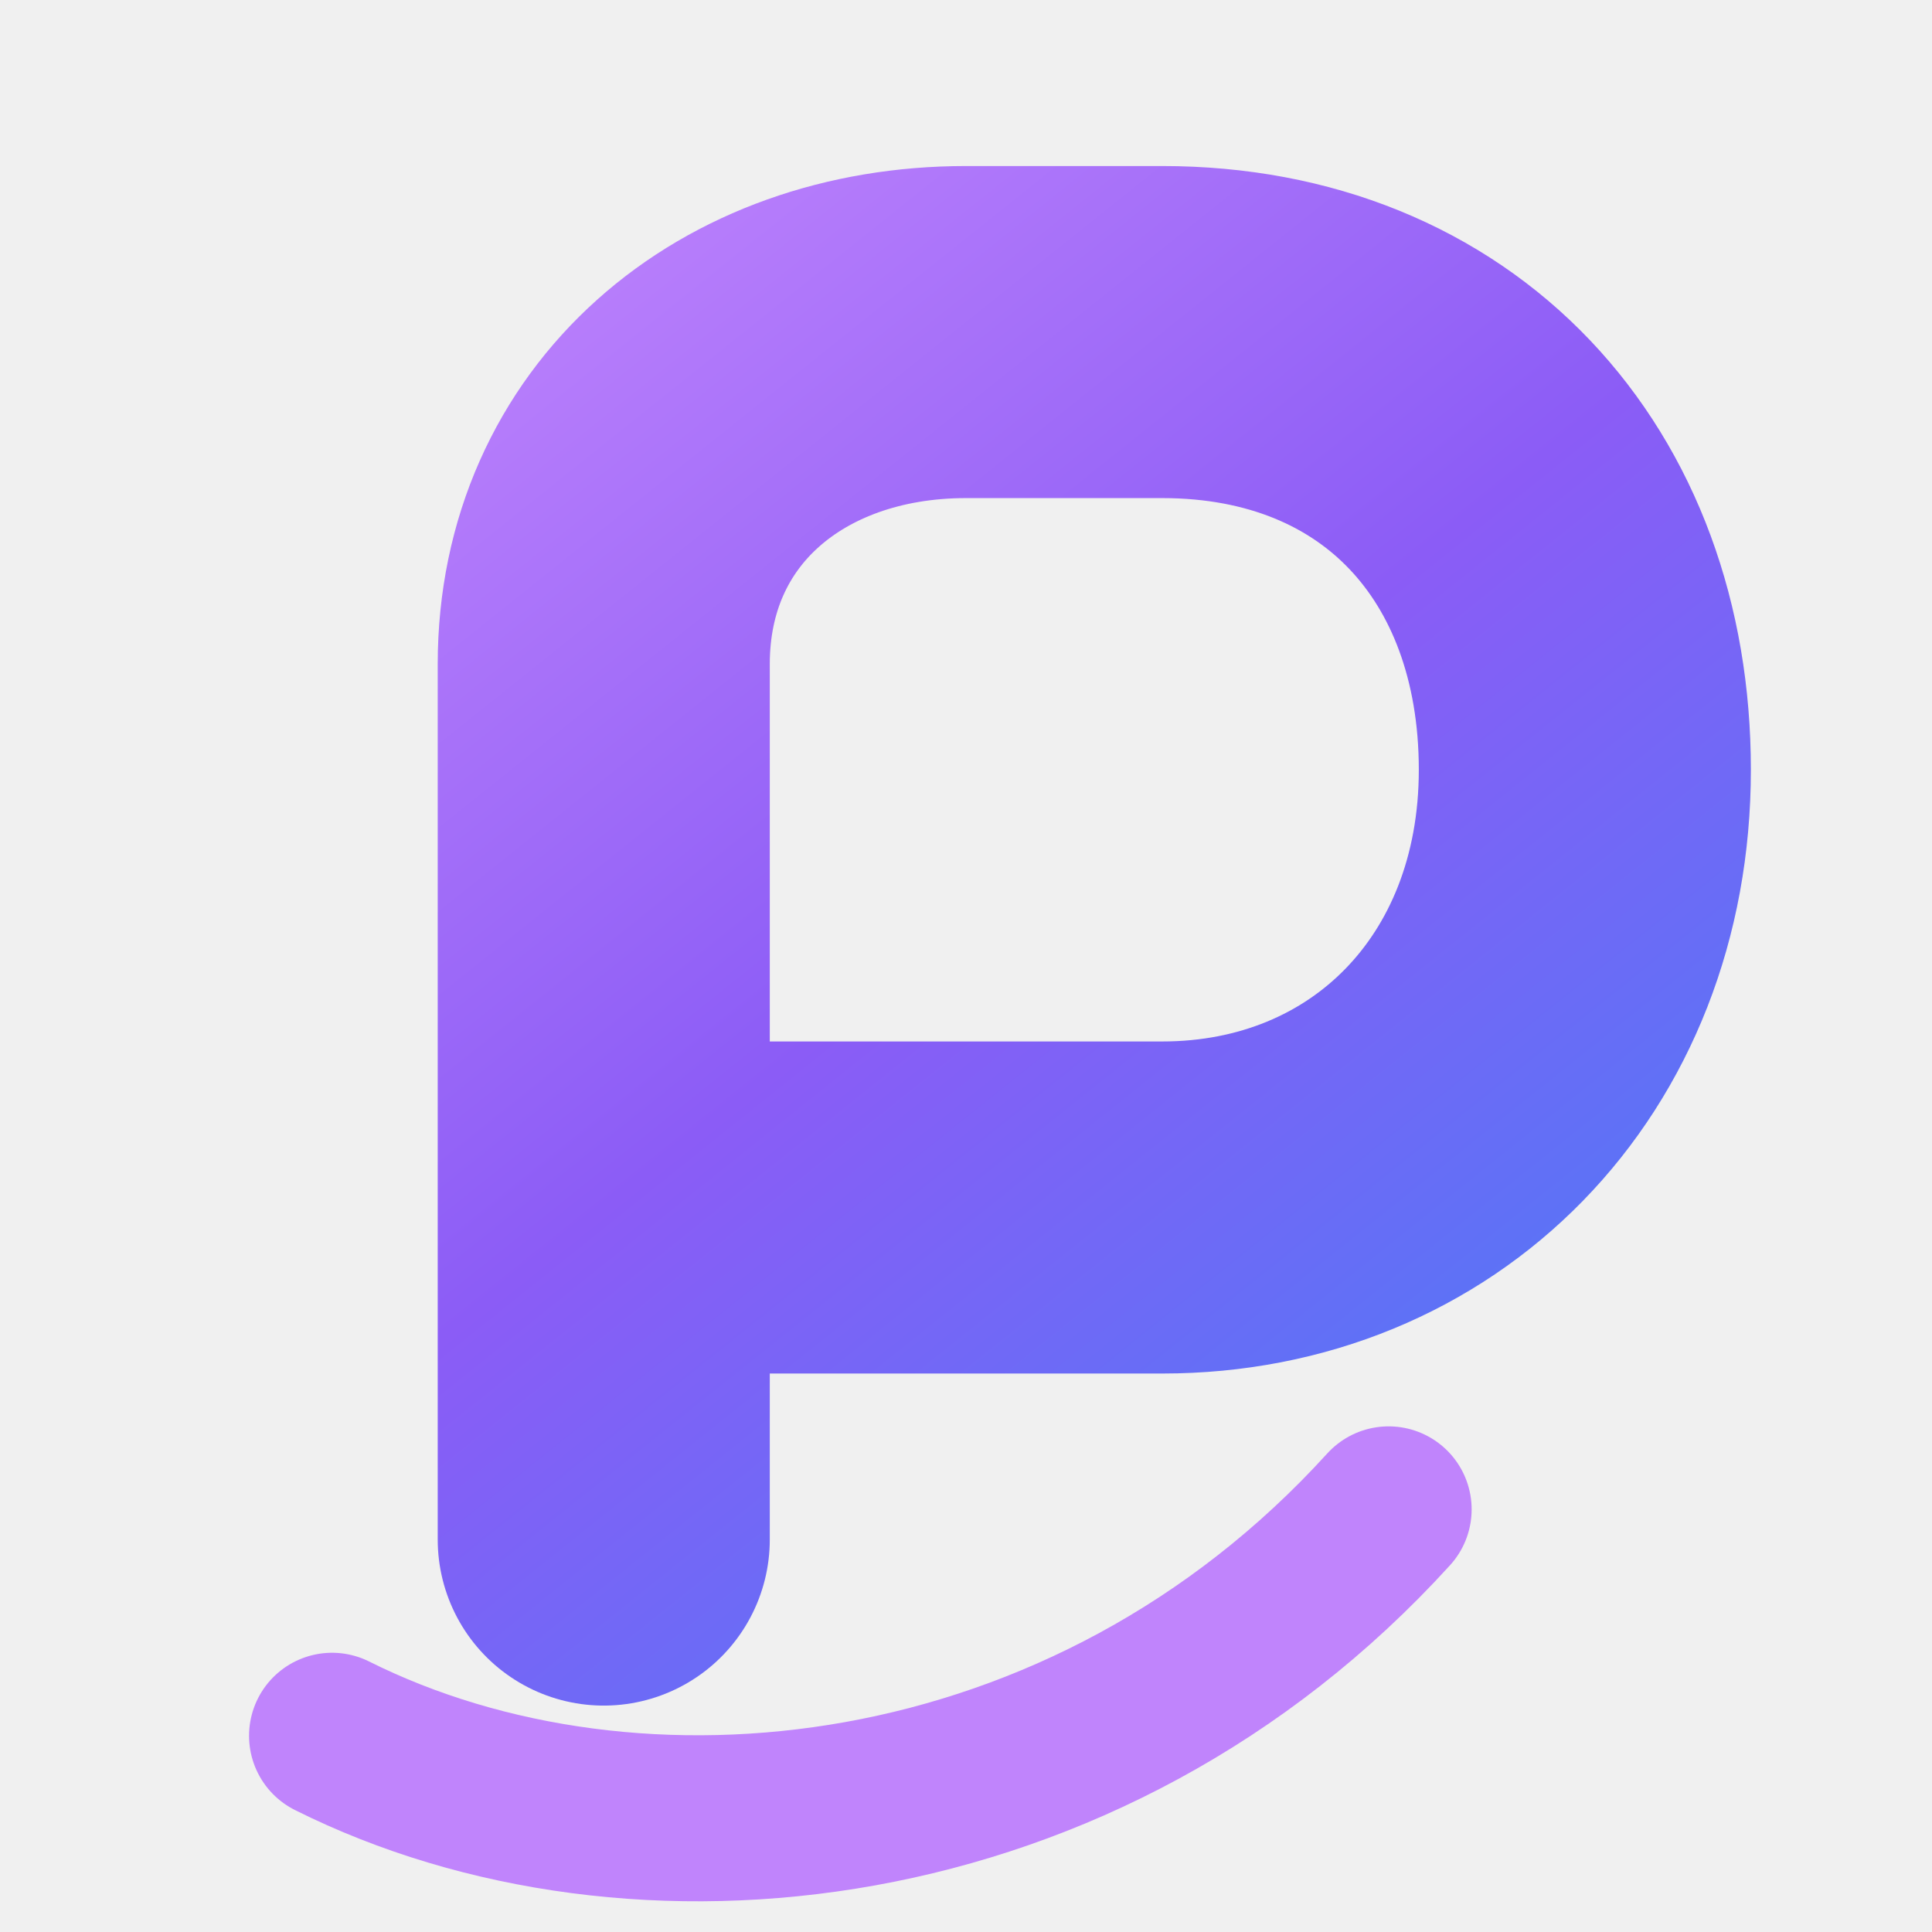
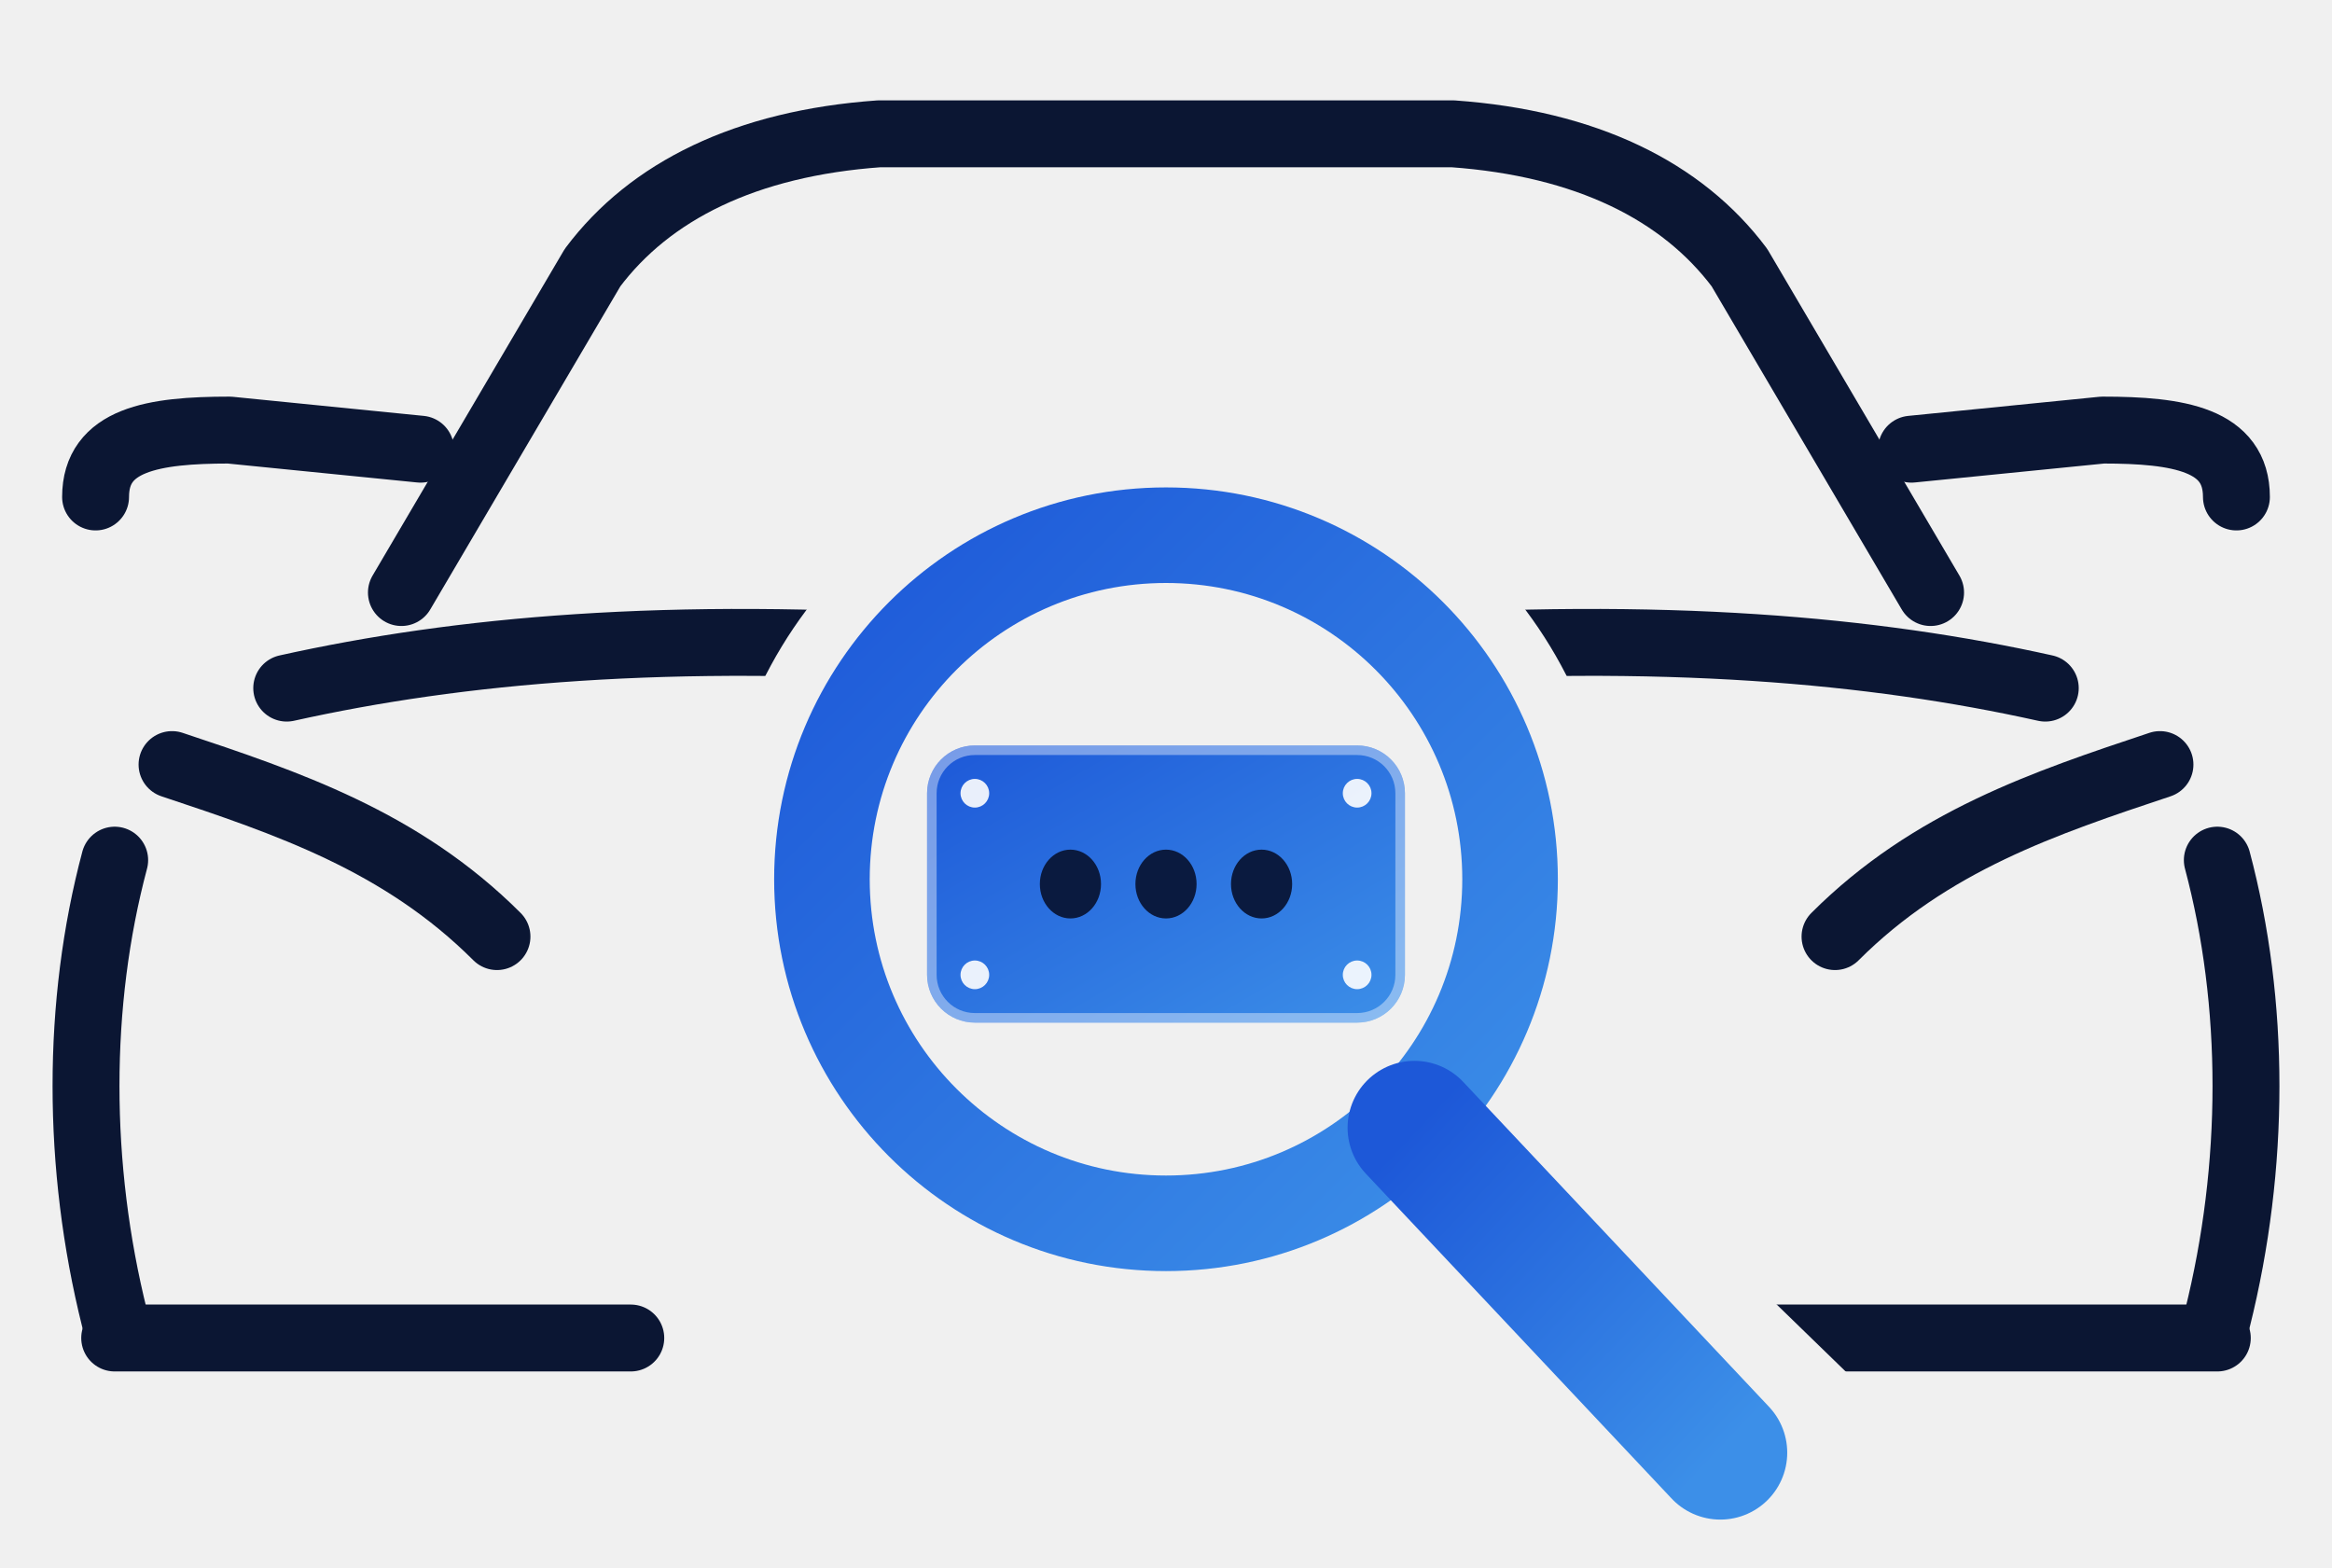
- <svg xmlns="http://www.w3.org/2000/svg" viewBox="0 0 64 64" width="64" height="64" role="img" aria-label="Placa na Mão">
+ <svg xmlns="http://www.w3.org/2000/svg" viewBox="0 0 244 164" width="244" height="164" role="img" aria-label="Placa na Mão">
  <defs>
-     <linearGradient id="g" x1="14" y1="8" x2="54" y2="58" gradientUnits="userSpaceOnUse">
-       <stop offset="0" stop-color="#C084FC" />
-       <stop offset=".45" stop-color="#8B5CF6" />
-       <stop offset="1" stop-color="#3B82F6" />
+     <linearGradient id="gl" x1="0" y1="0" x2="1" y2="1">
+       <stop offset="0" stop-color="#1D58D8" />
+       <stop offset="1" stop-color="#3C8FE8" />
    </linearGradient>
  </defs>
-   <path d="M20 51V22C20 15.4 25.2 11 32 11H38.5C47 11 52.5 17 52.5 25.5C52.5 34 46.5 40 38.5 40H20" fill="none" stroke="url(#g)" stroke-width="11" stroke-linecap="round" stroke-linejoin="round" />
-   <path d="M11 57.5C21 62.5 36 61 46 50" fill="none" stroke="#C084FC" stroke-width="5.5" stroke-linecap="round" />
+   <g>
+     <mask id="ml">
+       <rect width="244" height="170" fill="#fff" />
+       <circle cx="122" cy="92" r="47" fill="#000" />
+       <path d="M155 126 L190 160" stroke="#000" stroke-width="28" stroke-linecap="round" />
+     </mask>
+     <g mask="url(#ml)" fill="none" stroke="#0B1633" stroke-width="7" stroke-linecap="round" stroke-linejoin="round">
+       <path d="M42 62 L62 28 C68 20 78 15 92 14 H152 C166 15 176 20 182 28 L202 62" />
+       <path d="M10 52 C10 46 16 45 24 45 L44 47" />
+       <path d="M234 52 C234 46 228 45 220 45 L200 47" />
+       <path d="M30 72 C48 68 70 66 100 68" />
+       <path d="M214 72 C196 68 174 66 144 68" />
+       <path d="M18 80 C30 84 42 88 52 98" />
+       <path d="M226 80 C214 84 202 88 192 98" />
+       <path d="M12 90 C8 105 8 122 12 138" />
+       <path d="M232 90 C236 105 236 122 232 138" />
+       <path d="M12 140 H66" />
+       <path d="M232 140 H178" />
+     </g>
+   </g>
+   <circle cx="122" cy="92" r="36" fill="none" stroke="url(#gl)" stroke-width="10" />
+   <path d="M148 118 L180 152" stroke="url(#gl)" stroke-width="14" stroke-linecap="round" />
+   <rect x="97" y="78" width="50" height="29" rx="5" fill="url(#gl)" />
+   <rect x="97.5" y="78.5" width="49" height="28" rx="4.5" fill="none" stroke="#fff" stroke-opacity=".4" stroke-width="1" />
+   <g fill="#0A1A3F">
+     <ellipse cx="112" cy="92.5" rx="3.2" ry="3.6" />
+     <ellipse cx="122" cy="92.5" rx="3.2" ry="3.6" />
+     <ellipse cx="132" cy="92.5" rx="3.2" ry="3.6" />
+   </g>
+   <g fill="#fff" fill-opacity=".9">
+     <circle cx="102" cy="83" r="1.5" />
+     <circle cx="142" cy="83" r="1.5" />
+     <circle cx="102" cy="102" r="1.5" />
+     <circle cx="142" cy="102" r="1.5" />
+   </g>
</svg>
